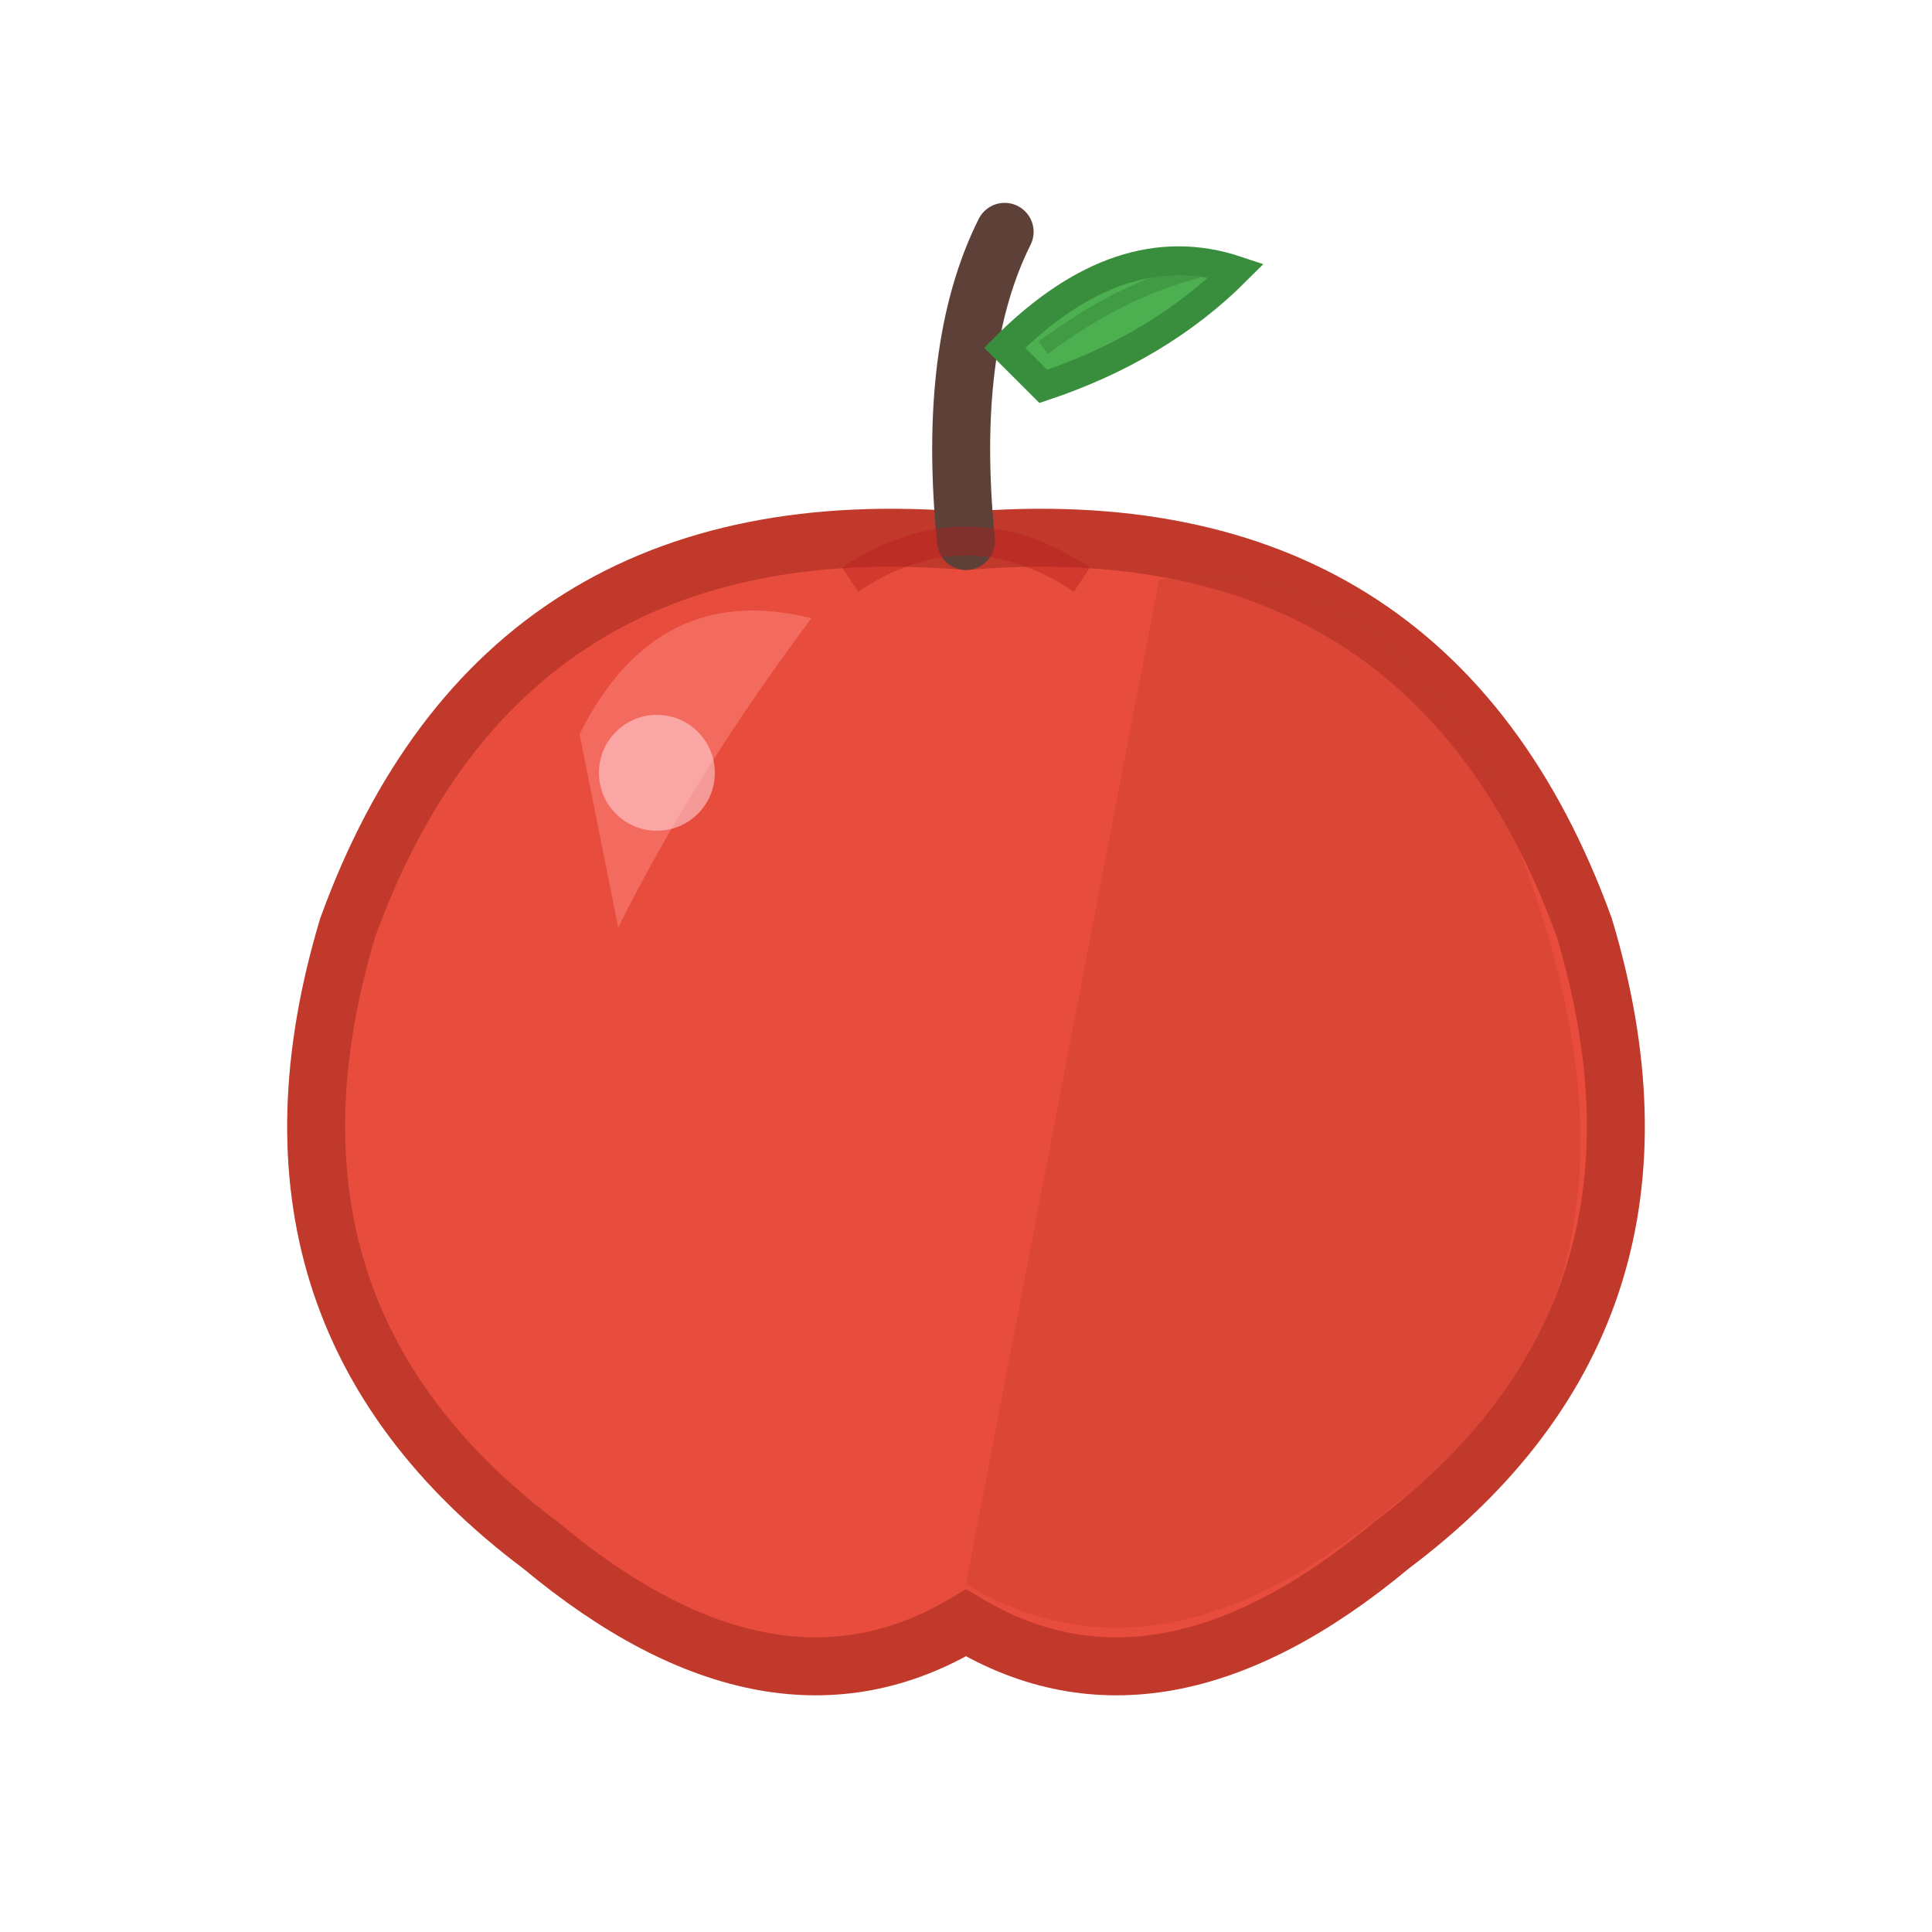
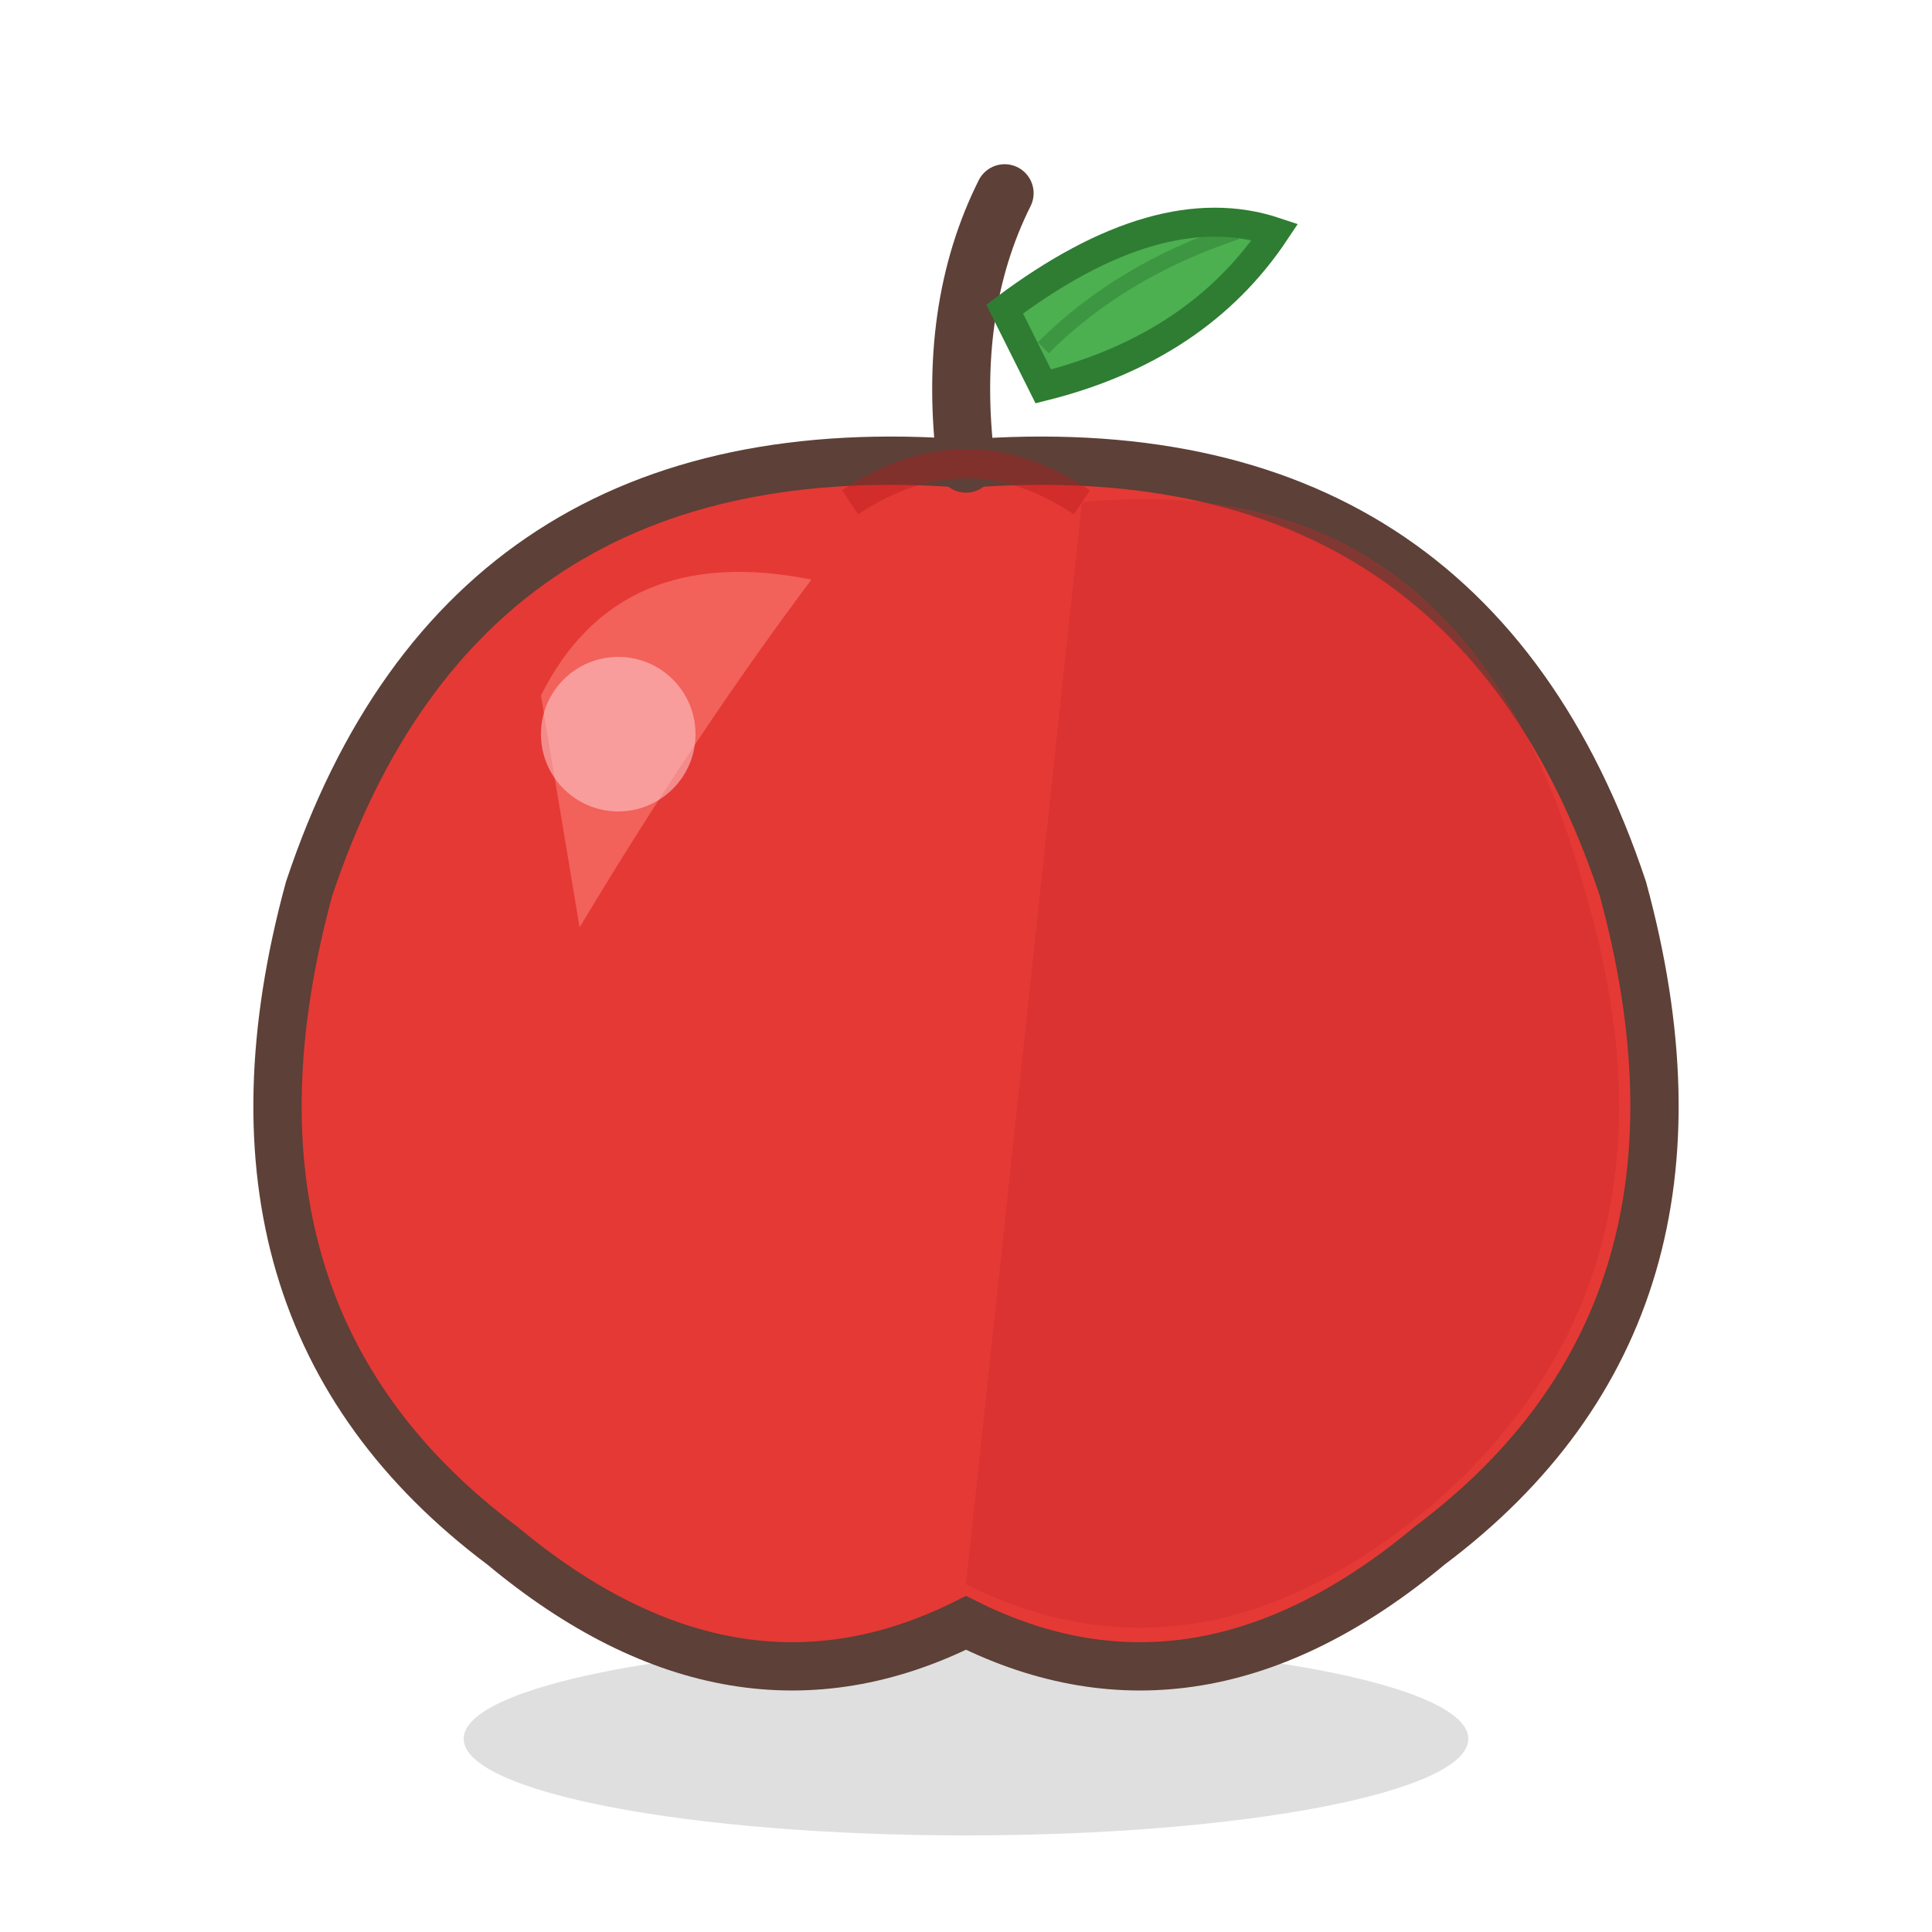
<svg xmlns="http://www.w3.org/2000/svg" viewBox="0 0 100 100">
-   <path d="M50 28 Q26 26 18 48 Q12 68 28 80 Q40 90 50 84 Q60 90 72 80 Q88 68 82 48 Q74 26 50 28Z" fill="#E74C3C" stroke="#C0392B" stroke-width="3" />
-   <path d="M60 30 Q74 28 80 48 Q86 68 72 78 Q60 88 50 82" fill="#C0392B" stroke="none" opacity="0.3" />
-   <path d="M30 38 Q34 30 42 32 Q36 40 32 48" fill="#FF8A80" stroke="none" opacity="0.5" />
-   <circle cx="34" cy="40" r="3" fill="#FFCDD2" opacity="0.6" />
-   <path d="M50 28 Q49 18 52 12" fill="none" stroke="#5D4037" stroke-width="3" stroke-linecap="round" />
-   <path d="M52 18 Q58 12 64 14 Q60 18 54 20 Z" fill="#4CAF50" stroke="#388E3C" stroke-width="1.5" />
-   <path d="M54 18 Q58 15 62 14" fill="none" stroke="#388E3C" stroke-width="0.8" opacity="0.6" />
-   <path d="M44 30 Q50 26 56 30" fill="none" stroke="#B71C1C" stroke-width="1.5" opacity="0.4" />
+   <ellipse cx="50" cy="90" rx="26" ry="5" fill="#00000020" />
+   <path d="M50 24 Q24 22 16 46 Q10 68 26 80 Q38 90 50 84 Q62 90 74 80 Q90 68 84 46 Q76 22 50 24Z" fill="#E53935" stroke="#5D4037" stroke-width="2.5" />
+   <path d="M56 26 Q76 24 82 46 Q88 66 74 78 Q62 88 50 82" fill="#C62828" stroke="none" opacity="0.35" />
+   <path d="M28 36 Q32 28 42 30 Q36 38 30 48" fill="#FF8A80" stroke="none" opacity="0.5" />
+   <circle cx="32" cy="38" r="4" fill="#FFCDD2" opacity="0.55" />
+   <path d="M50 24 Q49 16 52 10" fill="none" stroke="#5D4037" stroke-width="3" stroke-linecap="round" />
+   <path d="M52 16 Q60 10 66 12 Q62 18 54 20Z" fill="#4CAF50" stroke="#2E7D32" stroke-width="1.5" />
+   <path d="M54 18 Q58 14 64 12" fill="none" stroke="#2E7D32" stroke-width="0.8" opacity="0.5" />
+   <path d="M44 26 Q50 22 56 26" fill="none" stroke="#B71C1C" stroke-width="1.5" opacity="0.4" />
</svg>
